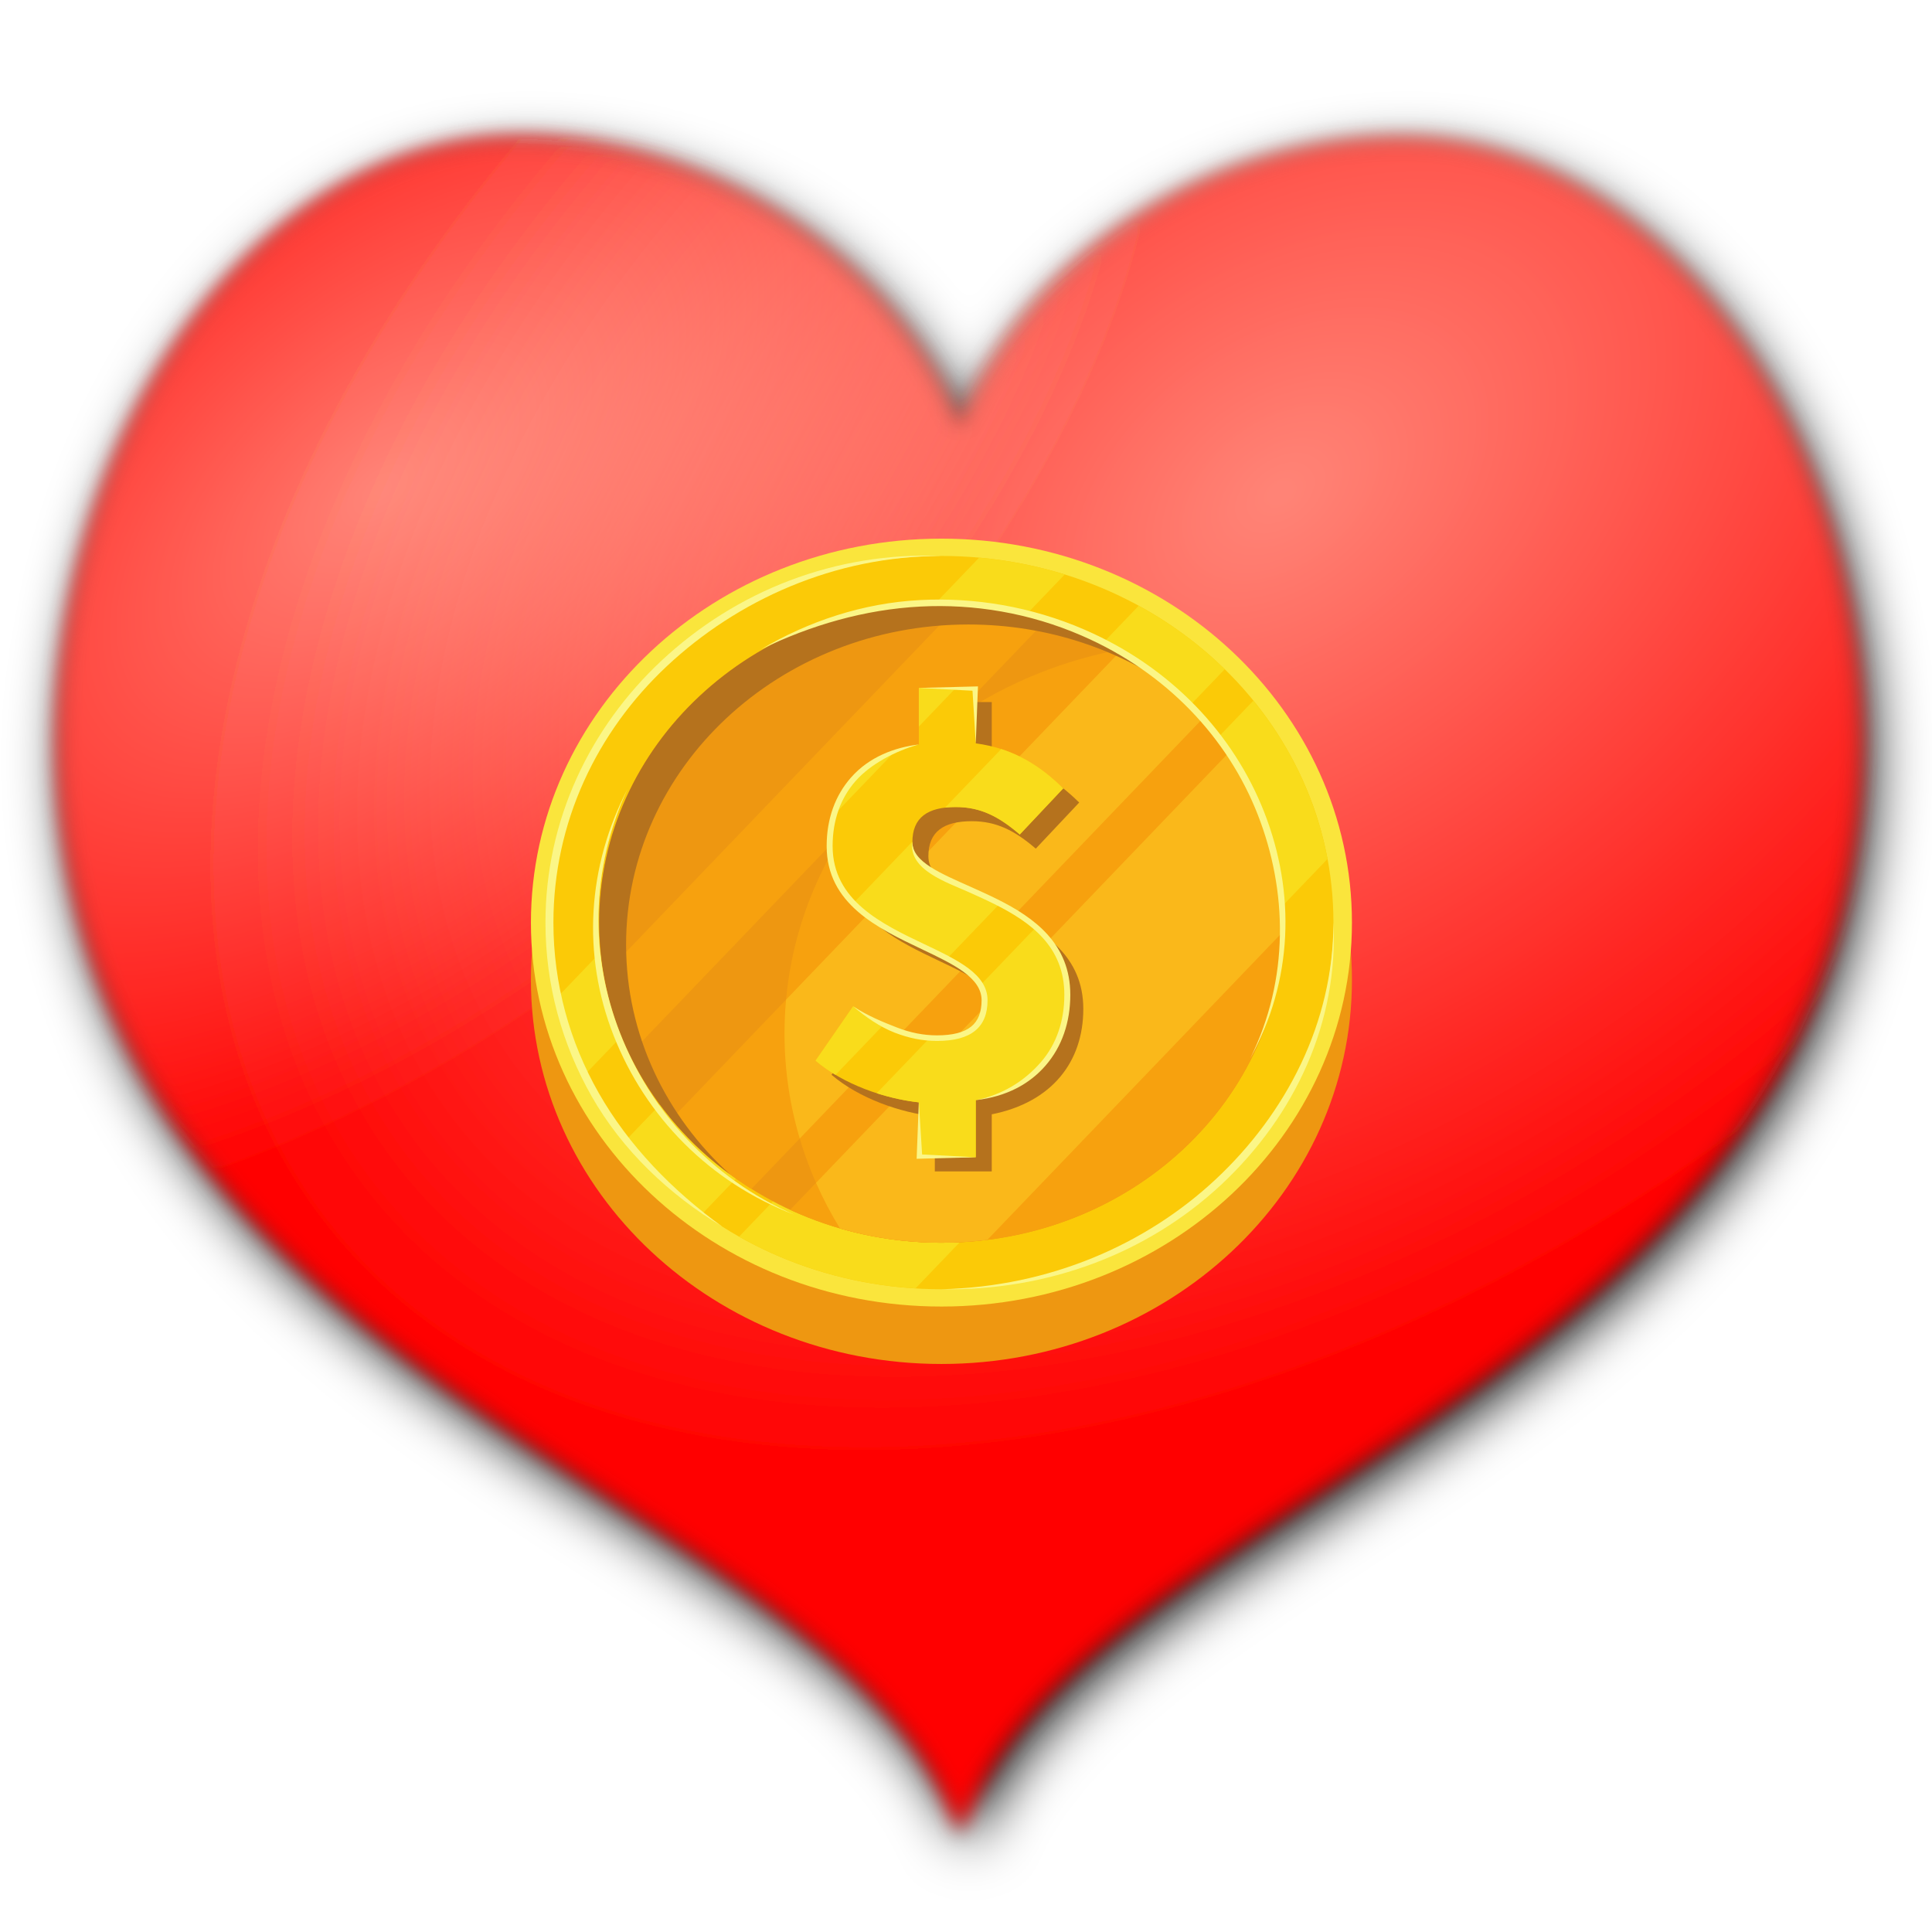
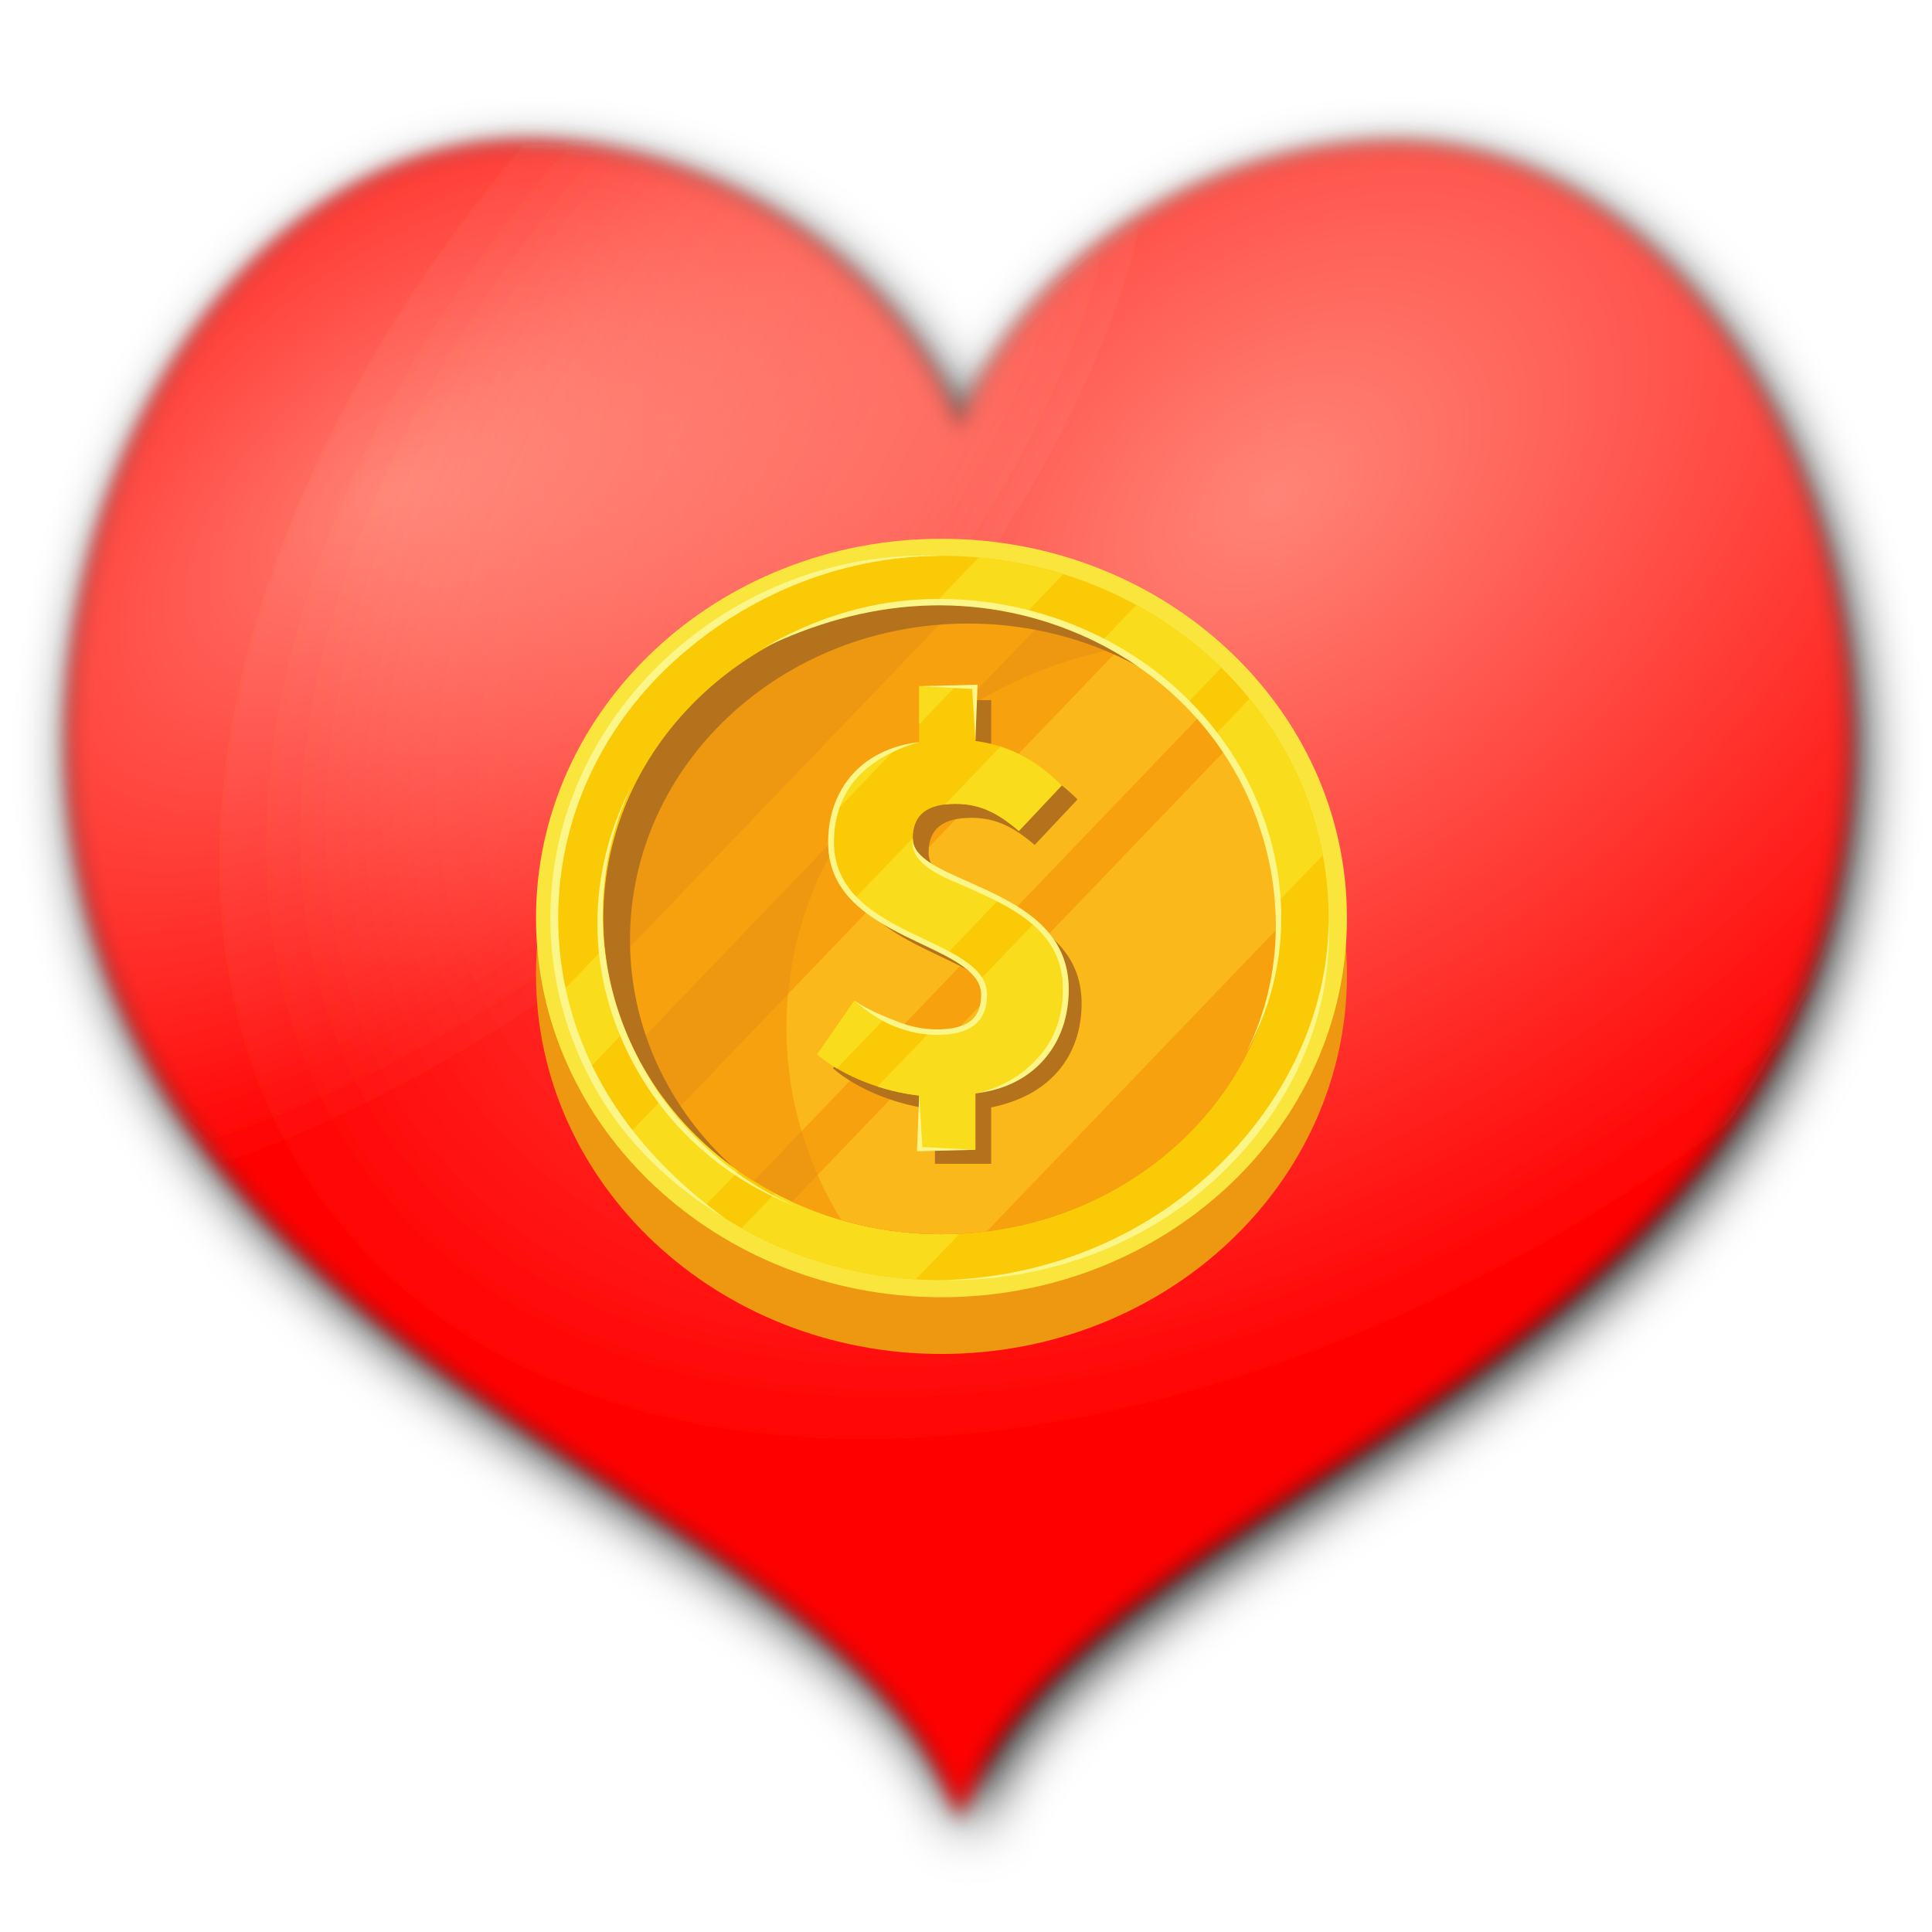
- <svg xmlns="http://www.w3.org/2000/svg" xmlns:xlink="http://www.w3.org/1999/xlink" id="svg2" viewBox="0 0 5.504 5.834" version="1.0" width="50" height="50">
+ <svg xmlns="http://www.w3.org/2000/svg" xmlns:xlink="http://www.w3.org/1999/xlink" id="svg2" viewBox="0 0 3.633 3.851" version="1.0" width="33" height="33">
  <defs id="defs4">
    <linearGradient id="linearGradient2175">
      <stop id="stop2177" stop-color="#ffffe5" offset="0" />
      <stop id="stop2179" stop-color="#f00" offset="1" />
    </linearGradient>
    <filter id="filter3228">
      <feGaussianBlur id="feGaussianBlur3230" stdDeviation="5.94" />
    </filter>
    <filter id="filter3332">
      <feGaussianBlur id="feGaussianBlur3334" stdDeviation="2.009" />
    </filter>
    <filter id="filter3344">
      <feGaussianBlur id="feGaussianBlur3346" stdDeviation="2.009" />
    </filter>
    <radialGradient id="radialGradient3180" xlink:href="#linearGradient2175" gradientUnits="userSpaceOnUse" cy="276.12" cx="361.47" gradientTransform="matrix(-1.0937,0.82403,-0.53766,-0.71363,961.56,181.22)" r="188.41" />
    <radialGradient id="radialGradient3183" xlink:href="#linearGradient2175" gradientUnits="userSpaceOnUse" cy="240.2" cx="329.68" gradientTransform="matrix(0.38097,0.42877,0.80053,-0.7113,-88.247,310.97)" r="188.41" />
  </defs>
  <g id="layer1" transform="matrix(0.1544413,0,0,0.1544413,-29.59079,-34.56159)">
-     <g id="g3190" transform="matrix(0.0934914,0,0,0.0934914,176.507,207.0565)">
-       <path id="path3154" filter="url(#filter3228)" d="m 260.05,212.02 c -54.33,0.43 -95.73,62.07 -95.73,126.28 1.1,135 166.04,156.87 188.42,227.47 22.37,-70.6 187.31,-92.47 188.41,-227.47 0,-64.21 -41.4,-125.85 -95.73,-126.28 -32.6,-0.25 -73.86,17.7 -92.68,59.35 -18.83,-41.65 -60.09,-59.6 -92.69,-59.35 z" />
-       <path id="path2162" filter="url(#filter3332)" d="m 258.05,208.02 c -54.33,0.43 -95.73,62.07 -95.73,126.28 1.1,135 166.04,156.87 188.42,227.47 22.37,-70.6 187.31,-92.47 188.41,-227.47 0,-64.21 -41.4,-125.85 -95.73,-126.28 -32.6,-0.25 -73.86,17.7 -92.68,59.35 -18.83,-41.65 -60.09,-59.6 -92.69,-59.35 z" fill="url(#radialGradient3180)" style="fill:url(#radialGradient3180)" />
-       <path id="path3232" opacity="0.48" d="m 443.42,208.02 c 54.33,0.43 95.73,62.07 95.73,126.28 -1.1,135 -166.04,156.87 -188.41,227.47 -22.38,-70.6 -187.32,-92.47 -188.42,-227.47 0,-64.21 41.4,-125.85 95.73,-126.28 32.6,-0.25 73.86,17.7 92.69,59.35 18.82,-41.65 60.08,-59.6 92.68,-59.35 z" filter="url(#filter3344)" stroke="#000000" fill="url(#radialGradient3183)" style="fill:url(#radialGradient3183)" />
-     </g>
-     <g id="g965" transform="matrix(0.1363453,0,0,0.1275256,161.506,195.1741)">
-       <path d="m 347.88,315.741 c 32.512,0 58.867,26.356 58.867,58.867 0,32.512 -26.356,58.868 -58.867,58.868 -32.512,0 -58.868,-26.355 -58.868,-58.868 0,-32.511 26.356,-58.867 58.868,-58.867" style="fill:#ee9711;fill-opacity:1;fill-rule:evenodd;stroke:none;stroke-width:0.032" id="path18" />
-       <path d="m 347.88,306.935 c 32.512,0 58.867,26.356 58.867,58.868 0,32.512 -26.356,58.867 -58.867,58.867 -32.512,0 -58.868,-26.356 -58.868,-58.867 0,-32.512 26.356,-58.868 58.868,-58.868" style="fill:#fae53c;fill-opacity:1;fill-rule:evenodd;stroke:none;stroke-width:0.032" id="path20" />
-       <path d="m 347.88,309.589 c 31.046,0 56.213,25.168 56.213,56.214 0,31.046 -25.167,56.214 -56.213,56.214 -31.046,0 -56.214,-25.168 -56.214,-56.214 0,-31.046 25.168,-56.214 56.214,-56.214" style="fill:#fbca07;fill-opacity:1;fill-rule:evenodd;stroke:none;stroke-width:0.032" id="path22" />
-       <path d="m 392.617,331.768 -73.755,82.188 c 7.473,4.512 16.082,7.333 25.296,7.934 l 59.089,-65.845 c -1.578,-9.014 -5.303,-17.288 -10.63,-24.278 z m -16.444,-14.546 -73.537,81.944 c 3.127,4.233 6.834,8.011 11.003,11.218 l 74.869,-83.429 c -3.626,-3.791 -7.777,-7.073 -12.335,-9.733 z m -22.884,-7.372 c 4.246,0.407 8.354,1.284 12.271,2.581 l -68.836,76.707 c -1.721,-3.766 -3.039,-7.756 -3.897,-11.913 l 60.462,-67.375 v 0" style="fill:#f9dc1b;fill-opacity:1;fill-rule:evenodd;stroke:none;stroke-width:0.032" id="path24" />
-       <path d="m 388.032,405.955 c 10.699,-10.699 16.767,-25.076 16.061,-40.152 0,15.366 -6.798,29.277 -16.867,39.346 -10.07,10.07 -23.891,16.476 -39.346,16.868 15.095,0.271 29.453,-5.362 40.153,-16.062 z m -90.316,-13.52 c -4.226,-7.943 -6.62,-17.008 -6.62,-26.631 0,-15.68 6.356,-29.876 16.632,-40.152 10.7,-10.699 24.939,-16.731 40.152,-16.061 -15.366,0 -29.277,6.798 -39.346,16.867 -10.07,10.069 -16.298,23.981 -16.298,39.346 0,9.431 2.346,18.315 6.487,26.097 4.296,8.076 10.522,14.941 17.75,20.531 -7.716,-4.976 -14.371,-11.755 -18.756,-19.997 v 0" style="fill:#fbf687;fill-opacity:1;fill-rule:evenodd;stroke:none;stroke-width:0.032" id="path26" />
-       <path d="m 347.88,316.72 c 27.108,0 49.082,21.976 49.082,49.083 0,27.108 -21.975,49.083 -49.082,49.083 -27.108,0 -49.083,-21.975 -49.083,-49.083 0,-27.108 21.975,-49.083 49.083,-49.083" style="fill:#ee9711;fill-opacity:1;fill-rule:evenodd;stroke:none;stroke-width:0.032" id="path28" />
-       <path d="m 389.316,339.486 -63.133,70.352 c 6.542,3.23 13.907,5.048 21.697,5.048 2.233,0 4.432,-0.152 6.586,-0.442 l 42.48,-47.336 c 0.011,-0.434 0.017,-0.869 0.017,-1.305 0,-9.683 -2.805,-18.712 -7.646,-26.316 z m -15.639,-15.444 -64.53,71.909 c 3.23,4.143 7.109,7.755 11.486,10.681 l 64.897,-72.317 c -3.369,-4.023 -7.371,-7.499 -11.852,-10.273 z m -23.001,-7.241 c 4.334,0.244 8.518,1.05 12.481,2.347 l -60.014,66.876 c -1.727,-3.815 -2.977,-7.891 -3.682,-12.152 l 51.215,-57.072 v 0" style="fill:#f7a10e;fill-opacity:1;fill-rule:evenodd;stroke:none;stroke-width:0.032" id="path30" />
-       <path d="m 373.526,323.948 c 14.059,8.633 23.436,24.148 23.436,41.855 0,27.108 -21.975,49.083 -49.082,49.083 -5.065,0 -9.952,-0.768 -14.55,-2.193 -5.06,-8.801 -7.954,-19.004 -7.954,-29.884 0,-29.088 20.687,-53.343 48.15,-58.861" style="fill:#f7a10e;fill-opacity:1;fill-rule:evenodd;stroke:none;stroke-width:0.032" id="path32" />
-       <path d="m 334.299,351.306 14.261,-15.892 c -5.646,4.397 -10.487,9.78 -14.261,15.892 z m 55.018,-11.82 -59.422,66.216 c 0.996,2.413 2.145,4.748 3.435,6.991 4.598,1.425 9.484,2.193 14.55,2.193 2.233,0 4.432,-0.152 6.586,-0.442 l 42.48,-47.336 c 0.011,-0.434 0.017,-0.869 0.017,-1.305 0,-9.684 -2.804,-18.712 -7.645,-26.317 z m -15.64,-15.444 c 4.481,2.774 8.483,6.249 11.852,10.273 l -57.969,64.597 c -1.423,-5.125 -2.184,-10.525 -2.184,-16.103 0,-1.749 0.077,-3.48 0.223,-5.191 l 48.078,-53.575 v 0" style="fill:#fab81a;fill-opacity:1;fill-rule:evenodd;stroke:none;stroke-width:0.032" id="path34" />
-       <path d="m 347.88,316.72 c 13.284,0 25.334,5.28 34.171,13.853 -8.346,-6.561 -18.871,-10.475 -30.311,-10.475 -27.107,0 -49.082,21.975 -49.082,49.083 0,13.824 5.717,26.31 14.912,35.23 -11.43,-8.986 -18.772,-22.939 -18.772,-38.608 0,-27.108 21.975,-49.083 49.083,-49.083" style="fill:#b5721d;fill-opacity:1;fill-rule:evenodd;stroke:none;stroke-width:0.032" id="path36" />
-       <path d="m 346.931,403.953 h 8.164 v -8.753 c 8.668,-1.851 13.129,-8.08 13.129,-16.159 0,-16.075 -22.218,-15.401 -22.218,-23.397 0,-3.787 2.188,-5.387 6.228,-5.387 3.534,0 6.143,1.431 9.174,4.208 l 6.228,-7.07 c -3.282,-3.45 -7.154,-6.144 -12.54,-6.901 v -8.5 h -8.164 v 8.669 c -7.911,1.599 -12.793,7.322 -12.793,15.57 0,15.149 22.218,14.981 22.218,23.649 0,3.871 -2.104,5.807 -6.817,5.807 -4.04,0 -7.743,-1.683 -12.035,-4.881 l -5.386,8.332 c 3.956,3.619 9.847,5.807 14.812,6.396 v 8.416" style="fill:#b5721d;fill-opacity:1;fill-rule:evenodd;stroke:none;stroke-width:0.032" id="path38" />
-       <path d="m 344.639,401.782 h 8.164 v -8.753 c 8.669,-1.852 13.129,-8.08 13.129,-16.159 0,-16.075 -22.218,-15.402 -22.218,-23.397 0,-3.788 2.188,-5.387 6.228,-5.387 3.535,0 6.144,1.431 9.174,4.208 l 6.228,-7.069 c -3.282,-3.451 -7.153,-6.144 -12.54,-6.901 v -8.5 h -8.164 v 8.669 c -7.911,1.599 -12.792,7.322 -12.792,15.57 0,15.149 22.218,14.98 22.218,23.649 0,3.872 -2.104,5.807 -6.817,5.807 -4.04,0 -7.743,-1.683 -12.035,-4.881 l -5.386,8.332 c 3.955,3.619 9.847,5.807 14.812,6.396 v 8.416" style="fill:#fbca07;fill-opacity:1;fill-rule:evenodd;stroke:none;stroke-width:0.032" id="path40" />
-       <path d="m 339.596,381.459 -6.903,7.693 c -1.029,-0.657 -1.995,-1.385 -2.867,-2.182 l 5.386,-8.332 c 1.521,1.133 2.969,2.076 4.383,2.822 z m 1.68,-41.968 c -4.487,1.81 -7.596,5.234 -8.834,9.844 z m 8.675,-9.667 h -5.313 v 5.92 z m -1.559,18.354 c 0.481,-0.061 0.997,-0.091 1.548,-0.091 3.535,0 6.144,1.431 9.174,4.208 l 6.228,-7.069 c -2.489,-2.617 -5.318,-4.798 -8.889,-6.03 z m 7.859,14.722 -7.553,8.416 c -4.189,-2.379 -9.883,-4.549 -13.462,-8.478 l 8.477,-9.447 -7.2e-4,0.082 c 0,4.341 6.551,6.127 12.539,9.426 z m -11.613,38.882 h 8.164 v -8.753 c 8.669,-1.852 13.129,-8.08 13.129,-16.159 0,-4.647 -1.858,-7.892 -4.497,-10.354 l -7.97,8.881 c 0.385,0.702 0.6,1.465 0.6,2.314 0,3.872 -2.104,5.807 -6.817,5.807 -0.348,0 -0.693,-0.013 -1.037,-0.038 l -7.612,8.483 c 2.042,0.702 4.111,1.173 6.041,1.402 v 8.416 0" style="fill:#f9dc1b;fill-opacity:1;fill-rule:evenodd;stroke:none;stroke-width:0.032" id="path42" />
-       <path d="m 362.142,387.198 c -2.413,2.969 -5.579,5.027 -9.34,5.831 4.46,-0.55 7.743,-2.515 10.001,-5.294 2.359,-2.904 3.556,-6.641 3.556,-10.866 0,-3.921 -1.287,-6.878 -3.25,-9.216 -1.945,-2.316 -4.548,-4.01 -7.213,-5.432 -1.254,-0.668 -2.522,-1.277 -3.742,-1.863 -4.326,-2.076 -8.441,-3.846 -8.441,-6.886 -0.573,4.264 4.991,6.174 8.074,7.654 1.209,0.58 2.465,1.183 3.708,1.846 2.583,1.378 5.099,3.013 6.96,5.228 1.843,2.194 3.05,4.974 3.05,8.669 0,4.03 -1.132,7.583 -3.362,10.328 z m -17.503,-57.374 7.695,0.428 0.469,8.072 0.315,-8.735 z m 8.164,71.958 -8.479,0.235 0.315,-8.735 0.469,8.072 z m -8.164,-63.289 c -3.362,0.998 -6.93,3.001 -9.078,5.616 -2.118,2.578 -3.287,5.959 -3.287,9.954 0,8.364 7.075,11.959 13.169,15.056 4.818,2.449 9.049,4.599 9.049,8.593 0,2.063 -0.574,3.622 -1.789,4.678 -1.196,1.038 -2.993,1.557 -5.455,1.557 -2.077,0 -4.066,-0.433 -6.087,-1.275 -2.113,-0.881 -4.15,-2.387 -5.948,-4.034 2.138,1.495 4.342,2.439 6.276,3.246 1.914,0.798 3.796,1.208 5.759,1.208 2.251,0 3.863,-0.449 4.898,-1.347 1.013,-0.88 1.492,-2.225 1.492,-4.033 0,-3.472 -4.011,-5.511 -8.577,-7.832 -6.312,-3.208 -13.641,-6.932 -13.641,-15.817 0,-4.197 1.239,-7.763 3.484,-10.495 2.633,-3.205 6.312,-4.63 9.736,-5.075 v 0" style="fill:#fbf687;fill-opacity:1;fill-rule:evenodd;stroke:none;stroke-width:0.032" id="path44" />
-       <path d="m 300.863,383.099 c 4.562,12.431 13.747,22.535 25.978,27.518 -12.202,-5.649 -20.749,-16.163 -25.042,-27.861 -4.294,-11.699 -4.298,-25.029 1.073,-37.446 -5.766,11.887 -6.572,25.36 -2.01,37.79 z m 43.945,-66.747 c 7.861,-0.435 15.94,0.997 23.582,4.535 12.451,5.765 21.387,16.033 25.769,27.971 4.562,12.43 4.116,25.955 -2.01,37.79 5.651,-12.202 5.367,-25.748 1.074,-37.446 -4.294,-11.699 -13.05,-21.76 -25.252,-27.409 -7.489,-3.468 -15.406,-4.872 -23.108,-4.445 -7.993,0.442 -15.733,2.862 -22.83,6.545 6.788,-4.297 14.618,-7.09 22.775,-7.541 v 0" style="fill:#fbf687;fill-opacity:1;fill-rule:evenodd;stroke:none;stroke-width:0.032" id="path46" />
+     <g id="g902" transform="matrix(0.6520074,0,0,0.6520074,66.81525,77.96193)">
+       <g id="g3190" transform="matrix(0.0934914,0,0,0.0934914,176.507,207.0565)">
+         <path id="path3154" filter="url(#filter3228)" d="m 260.05,212.02 c -54.33,0.43 -95.73,62.07 -95.73,126.28 1.1,135 166.04,156.87 188.42,227.47 22.37,-70.6 187.31,-92.47 188.41,-227.47 0,-64.21 -41.4,-125.85 -95.73,-126.28 -32.6,-0.25 -73.86,17.7 -92.68,59.35 -18.83,-41.65 -60.09,-59.6 -92.69,-59.35 z" />
+         <path id="path2162" filter="url(#filter3332)" d="m 258.05,208.02 c -54.33,0.43 -95.73,62.07 -95.73,126.28 1.1,135 166.04,156.87 188.42,227.47 22.37,-70.6 187.31,-92.47 188.41,-227.47 0,-64.21 -41.4,-125.85 -95.73,-126.28 -32.6,-0.25 -73.86,17.7 -92.68,59.35 -18.83,-41.65 -60.09,-59.6 -92.69,-59.35 z" fill="url(#radialGradient3180)" style="fill:url(#radialGradient3180)" />
+       </g>
+       <g id="g879">
+         <path id="path3232" opacity="0.48" d="m 443.42,208.02 c 54.33,0.43 95.73,62.07 95.73,126.28 -1.1,135 -166.04,156.87 -188.41,227.47 -22.38,-70.6 -187.32,-92.47 -188.42,-227.47 0,-64.21 41.4,-125.85 95.73,-126.28 32.6,-0.25 73.86,17.7 92.69,59.35 18.82,-41.65 60.08,-59.6 92.68,-59.35 z" filter="url(#filter3344)" stroke="#000000" fill="url(#radialGradient3183)" style="fill:url(#radialGradient3183)" transform="matrix(0.0934914,0,0,0.0934914,176.507,207.0565)" />
+         <g id="g965" transform="matrix(0.1363453,0,0,0.1275256,161.506,195.1741)">
+           <path d="m 347.88,315.741 c 32.512,0 58.867,26.356 58.867,58.867 0,32.512 -26.356,58.868 -58.867,58.868 -32.512,0 -58.868,-26.355 -58.868,-58.868 0,-32.511 26.356,-58.867 58.868,-58.867" style="fill:#ee9711;fill-opacity:1;fill-rule:evenodd;stroke:none;stroke-width:0.032" id="path18" />
+           <path d="m 347.88,306.935 c 32.512,0 58.867,26.356 58.867,58.868 0,32.512 -26.356,58.867 -58.867,58.867 -32.512,0 -58.868,-26.356 -58.868,-58.867 0,-32.512 26.356,-58.868 58.868,-58.868" style="fill:#fae53c;fill-opacity:1;fill-rule:evenodd;stroke:none;stroke-width:0.032" id="path20" />
+           <path d="m 347.88,309.589 c 31.046,0 56.213,25.168 56.213,56.214 0,31.046 -25.167,56.214 -56.213,56.214 -31.046,0 -56.214,-25.168 -56.214,-56.214 0,-31.046 25.168,-56.214 56.214,-56.214" style="fill:#fbca07;fill-opacity:1;fill-rule:evenodd;stroke:none;stroke-width:0.032" id="path22" />
+           <path d="m 392.617,331.768 -73.755,82.188 c 7.473,4.512 16.082,7.333 25.296,7.934 l 59.089,-65.845 c -1.578,-9.014 -5.303,-17.288 -10.63,-24.278 z m -16.444,-14.546 -73.537,81.944 c 3.127,4.233 6.834,8.011 11.003,11.218 l 74.869,-83.429 c -3.626,-3.791 -7.777,-7.073 -12.335,-9.733 z m -22.884,-7.372 c 4.246,0.407 8.354,1.284 12.271,2.581 l -68.836,76.707 c -1.721,-3.766 -3.039,-7.756 -3.897,-11.913 l 60.462,-67.375 v 0" style="fill:#f9dc1b;fill-opacity:1;fill-rule:evenodd;stroke:none;stroke-width:0.032" id="path24" />
+           <path d="m 388.032,405.955 c 10.699,-10.699 16.767,-25.076 16.061,-40.152 0,15.366 -6.798,29.277 -16.867,39.346 -10.07,10.07 -23.891,16.476 -39.346,16.868 15.095,0.271 29.453,-5.362 40.153,-16.062 z m -90.316,-13.52 c -4.226,-7.943 -6.62,-17.008 -6.62,-26.631 0,-15.68 6.356,-29.876 16.632,-40.152 10.7,-10.699 24.939,-16.731 40.152,-16.061 -15.366,0 -29.277,6.798 -39.346,16.867 -10.07,10.069 -16.298,23.981 -16.298,39.346 0,9.431 2.346,18.315 6.487,26.097 4.296,8.076 10.522,14.941 17.75,20.531 -7.716,-4.976 -14.371,-11.755 -18.756,-19.997 v 0" style="fill:#fbf687;fill-opacity:1;fill-rule:evenodd;stroke:none;stroke-width:0.032" id="path26" />
+           <path d="m 347.88,316.72 c 27.108,0 49.082,21.976 49.082,49.083 0,27.108 -21.975,49.083 -49.082,49.083 -27.108,0 -49.083,-21.975 -49.083,-49.083 0,-27.108 21.975,-49.083 49.083,-49.083" style="fill:#ee9711;fill-opacity:1;fill-rule:evenodd;stroke:none;stroke-width:0.032" id="path28" />
+           <path d="m 389.316,339.486 -63.133,70.352 c 6.542,3.23 13.907,5.048 21.697,5.048 2.233,0 4.432,-0.152 6.586,-0.442 l 42.48,-47.336 c 0.011,-0.434 0.017,-0.869 0.017,-1.305 0,-9.683 -2.805,-18.712 -7.646,-26.316 z m -15.639,-15.444 -64.53,71.909 c 3.23,4.143 7.109,7.755 11.486,10.681 l 64.897,-72.317 c -3.369,-4.023 -7.371,-7.499 -11.852,-10.273 z m -23.001,-7.241 c 4.334,0.244 8.518,1.05 12.481,2.347 l -60.014,66.876 c -1.727,-3.815 -2.977,-7.891 -3.682,-12.152 l 51.215,-57.072 v 0" style="fill:#f7a10e;fill-opacity:1;fill-rule:evenodd;stroke:none;stroke-width:0.032" id="path30" />
+           <path d="m 373.526,323.948 c 14.059,8.633 23.436,24.148 23.436,41.855 0,27.108 -21.975,49.083 -49.082,49.083 -5.065,0 -9.952,-0.768 -14.55,-2.193 -5.06,-8.801 -7.954,-19.004 -7.954,-29.884 0,-29.088 20.687,-53.343 48.15,-58.861" style="fill:#f7a10e;fill-opacity:1;fill-rule:evenodd;stroke:none;stroke-width:0.032" id="path32" />
+           <path d="m 334.299,351.306 14.261,-15.892 c -5.646,4.397 -10.487,9.78 -14.261,15.892 z m 55.018,-11.82 -59.422,66.216 c 0.996,2.413 2.145,4.748 3.435,6.991 4.598,1.425 9.484,2.193 14.55,2.193 2.233,0 4.432,-0.152 6.586,-0.442 l 42.48,-47.336 c 0.011,-0.434 0.017,-0.869 0.017,-1.305 0,-9.684 -2.804,-18.712 -7.645,-26.317 z m -15.64,-15.444 c 4.481,2.774 8.483,6.249 11.852,10.273 l -57.969,64.597 c -1.423,-5.125 -2.184,-10.525 -2.184,-16.103 0,-1.749 0.077,-3.48 0.223,-5.191 l 48.078,-53.575 v 0" style="fill:#fab81a;fill-opacity:1;fill-rule:evenodd;stroke:none;stroke-width:0.032" id="path34" />
+           <path d="m 347.88,316.72 c 13.284,0 25.334,5.28 34.171,13.853 -8.346,-6.561 -18.871,-10.475 -30.311,-10.475 -27.107,0 -49.082,21.975 -49.082,49.083 0,13.824 5.717,26.31 14.912,35.23 -11.43,-8.986 -18.772,-22.939 -18.772,-38.608 0,-27.108 21.975,-49.083 49.083,-49.083" style="fill:#b5721d;fill-opacity:1;fill-rule:evenodd;stroke:none;stroke-width:0.032" id="path36" />
+           <path d="m 346.931,403.953 h 8.164 v -8.753 c 8.668,-1.851 13.129,-8.08 13.129,-16.159 0,-16.075 -22.218,-15.401 -22.218,-23.397 0,-3.787 2.188,-5.387 6.228,-5.387 3.534,0 6.143,1.431 9.174,4.208 l 6.228,-7.07 c -3.282,-3.45 -7.154,-6.144 -12.54,-6.901 v -8.5 h -8.164 v 8.669 c -7.911,1.599 -12.793,7.322 -12.793,15.57 0,15.149 22.218,14.981 22.218,23.649 0,3.871 -2.104,5.807 -6.817,5.807 -4.04,0 -7.743,-1.683 -12.035,-4.881 l -5.386,8.332 c 3.956,3.619 9.847,5.807 14.812,6.396 v 8.416" style="fill:#b5721d;fill-opacity:1;fill-rule:evenodd;stroke:none;stroke-width:0.032" id="path38" />
+           <path d="m 344.639,401.782 h 8.164 v -8.753 c 8.669,-1.852 13.129,-8.08 13.129,-16.159 0,-16.075 -22.218,-15.402 -22.218,-23.397 0,-3.788 2.188,-5.387 6.228,-5.387 3.535,0 6.144,1.431 9.174,4.208 l 6.228,-7.069 c -3.282,-3.451 -7.153,-6.144 -12.54,-6.901 v -8.5 h -8.164 v 8.669 c -7.911,1.599 -12.792,7.322 -12.792,15.57 0,15.149 22.218,14.98 22.218,23.649 0,3.872 -2.104,5.807 -6.817,5.807 -4.04,0 -7.743,-1.683 -12.035,-4.881 l -5.386,8.332 c 3.955,3.619 9.847,5.807 14.812,6.396 v 8.416" style="fill:#fbca07;fill-opacity:1;fill-rule:evenodd;stroke:none;stroke-width:0.032" id="path40" />
+           <path d="m 339.596,381.459 -6.903,7.693 c -1.029,-0.657 -1.995,-1.385 -2.867,-2.182 l 5.386,-8.332 c 1.521,1.133 2.969,2.076 4.383,2.822 z m 1.68,-41.968 c -4.487,1.81 -7.596,5.234 -8.834,9.844 z m 8.675,-9.667 h -5.313 v 5.92 z m -1.559,18.354 c 0.481,-0.061 0.997,-0.091 1.548,-0.091 3.535,0 6.144,1.431 9.174,4.208 l 6.228,-7.069 c -2.489,-2.617 -5.318,-4.798 -8.889,-6.03 z m 7.859,14.722 -7.553,8.416 c -4.189,-2.379 -9.883,-4.549 -13.462,-8.478 l 8.477,-9.447 -7.2e-4,0.082 c 0,4.341 6.551,6.127 12.539,9.426 z m -11.613,38.882 h 8.164 v -8.753 c 8.669,-1.852 13.129,-8.08 13.129,-16.159 0,-4.647 -1.858,-7.892 -4.497,-10.354 l -7.97,8.881 c 0.385,0.702 0.6,1.465 0.6,2.314 0,3.872 -2.104,5.807 -6.817,5.807 -0.348,0 -0.693,-0.013 -1.037,-0.038 l -7.612,8.483 c 2.042,0.702 4.111,1.173 6.041,1.402 v 8.416 0" style="fill:#f9dc1b;fill-opacity:1;fill-rule:evenodd;stroke:none;stroke-width:0.032" id="path42" />
+           <path d="m 362.142,387.198 c -2.413,2.969 -5.579,5.027 -9.34,5.831 4.46,-0.55 7.743,-2.515 10.001,-5.294 2.359,-2.904 3.556,-6.641 3.556,-10.866 0,-3.921 -1.287,-6.878 -3.25,-9.216 -1.945,-2.316 -4.548,-4.01 -7.213,-5.432 -1.254,-0.668 -2.522,-1.277 -3.742,-1.863 -4.326,-2.076 -8.441,-3.846 -8.441,-6.886 -0.573,4.264 4.991,6.174 8.074,7.654 1.209,0.58 2.465,1.183 3.708,1.846 2.583,1.378 5.099,3.013 6.96,5.228 1.843,2.194 3.05,4.974 3.05,8.669 0,4.03 -1.132,7.583 -3.362,10.328 z m -17.503,-57.374 7.695,0.428 0.469,8.072 0.315,-8.735 z m 8.164,71.958 -8.479,0.235 0.315,-8.735 0.469,8.072 z m -8.164,-63.289 c -3.362,0.998 -6.93,3.001 -9.078,5.616 -2.118,2.578 -3.287,5.959 -3.287,9.954 0,8.364 7.075,11.959 13.169,15.056 4.818,2.449 9.049,4.599 9.049,8.593 0,2.063 -0.574,3.622 -1.789,4.678 -1.196,1.038 -2.993,1.557 -5.455,1.557 -2.077,0 -4.066,-0.433 -6.087,-1.275 -2.113,-0.881 -4.15,-2.387 -5.948,-4.034 2.138,1.495 4.342,2.439 6.276,3.246 1.914,0.798 3.796,1.208 5.759,1.208 2.251,0 3.863,-0.449 4.898,-1.347 1.013,-0.88 1.492,-2.225 1.492,-4.033 0,-3.472 -4.011,-5.511 -8.577,-7.832 -6.312,-3.208 -13.641,-6.932 -13.641,-15.817 0,-4.197 1.239,-7.763 3.484,-10.495 2.633,-3.205 6.312,-4.63 9.736,-5.075 v 0" style="fill:#fbf687;fill-opacity:1;fill-rule:evenodd;stroke:none;stroke-width:0.032" id="path44" />
+           <path d="m 300.863,383.099 c 4.562,12.431 13.747,22.535 25.978,27.518 -12.202,-5.649 -20.749,-16.163 -25.042,-27.861 -4.294,-11.699 -4.298,-25.029 1.073,-37.446 -5.766,11.887 -6.572,25.36 -2.01,37.79 z m 43.945,-66.747 c 7.861,-0.435 15.94,0.997 23.582,4.535 12.451,5.765 21.387,16.033 25.769,27.971 4.562,12.43 4.116,25.955 -2.01,37.79 5.651,-12.202 5.367,-25.748 1.074,-37.446 -4.294,-11.699 -13.05,-21.76 -25.252,-27.409 -7.489,-3.468 -15.406,-4.872 -23.108,-4.445 -7.993,0.442 -15.733,2.862 -22.83,6.545 6.788,-4.297 14.618,-7.09 22.775,-7.541 v 0" style="fill:#fbf687;fill-opacity:1;fill-rule:evenodd;stroke:none;stroke-width:0.032" id="path46" />
+         </g>
+       </g>
    </g>
  </g>
</svg>
